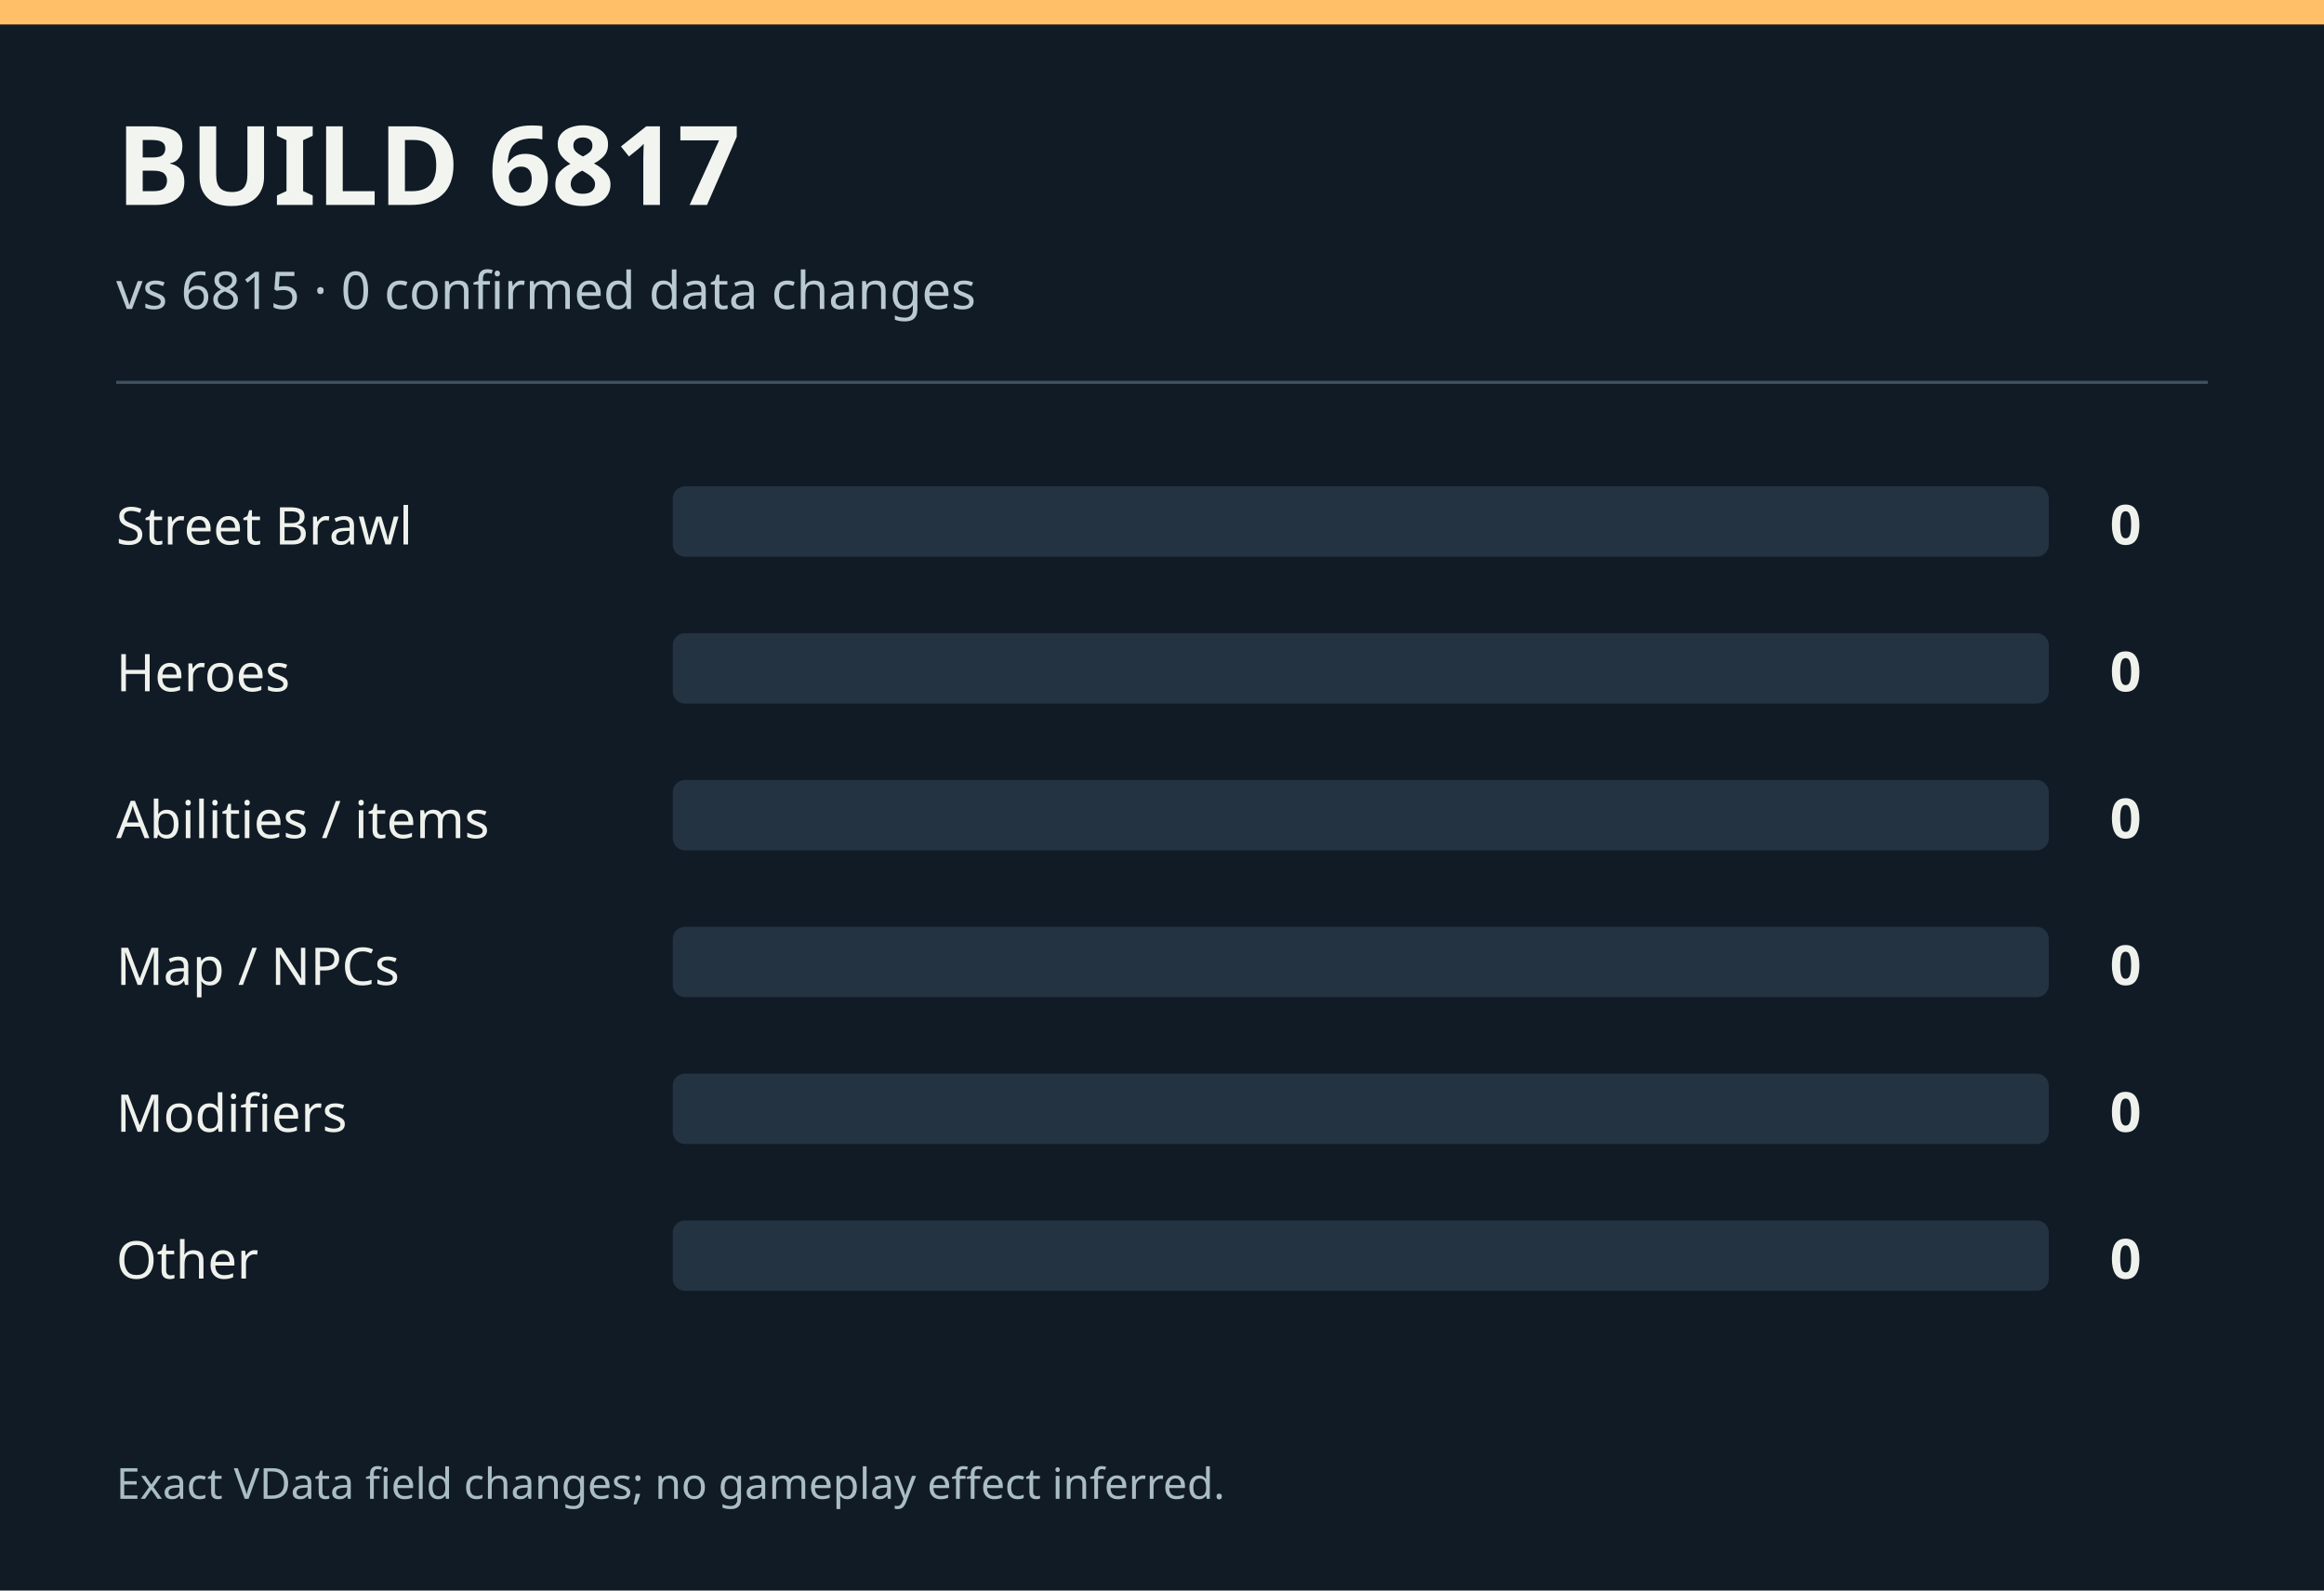
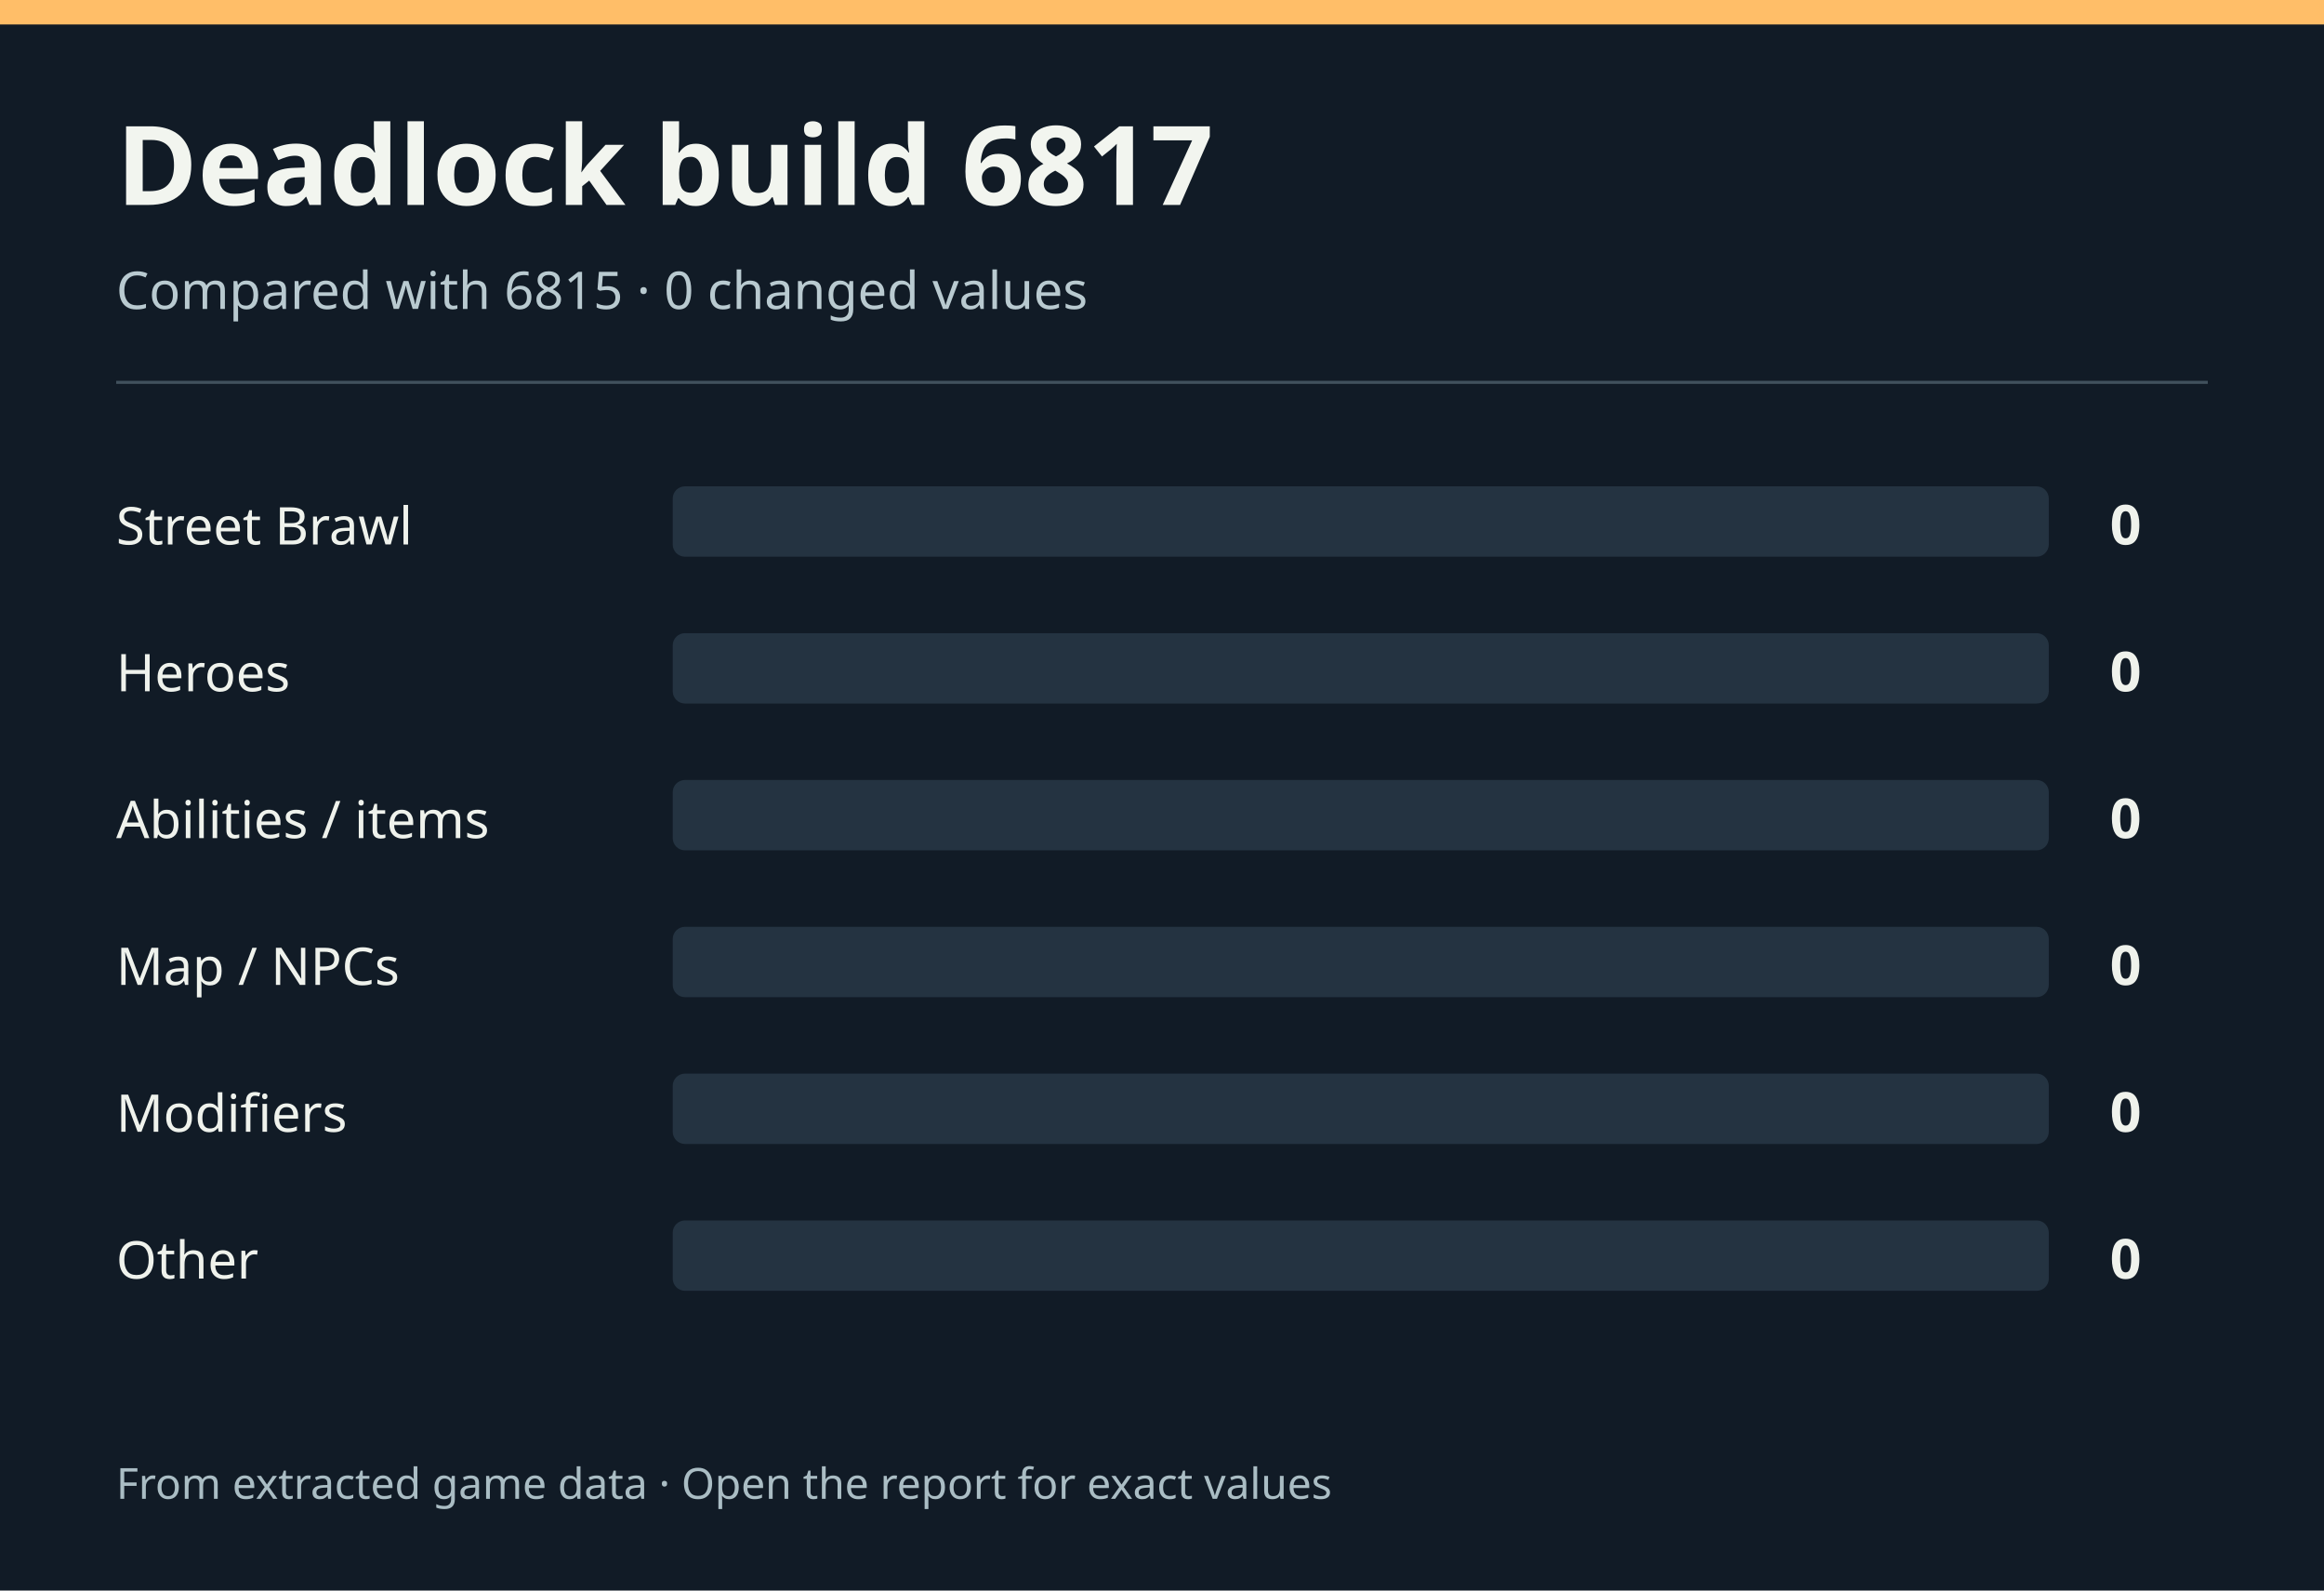
<svg xmlns="http://www.w3.org/2000/svg" width="760" height="520" viewBox="0 0 760 520" role="img" aria-label="Deadlock build 6817 change summary">
  <style>.title{font:700 36px system-ui;fill:#f2f5ef}.sub{font:17px system-ui;fill:#b9cad0}.label{font:17px system-ui;fill:#eff2ec}.count{font:700 18px system-ui;fill:#eff2ec}.foot{font:14px system-ui;fill:#aabdc4}</style>
  <rect width="760" height="520" fill="#111b26" />
  <rect x="0" width="760" height="8" fill="#ffbe68" />
-   <text x="38" y="67" class="title">BUILD 6817</text>
-   <text x="38" y="101" class="sub">vs 6815 · 0 confirmed data changes</text>
+   <text x="38" y="67" class="title">Deadlock build 6817</text>
+   <text x="38" y="101" class="sub">Compared with 6815 · 0 changed values</text>
  <line x1="38" x2="722" y1="125" y2="125" stroke="#41515d" />
  <text x="38" y="178" class="label">Street Brawl</text>
  <rect x="220" y="159" width="450" height="23" rx="4" fill="#243341" />
  <rect x="220" y="159" width="0" height="23" rx="4" fill="#ffbe68" />
  <text x="690" y="178" class="count">0</text>
  <text x="38" y="226" class="label">Heroes</text>
  <rect x="220" y="207" width="450" height="23" rx="4" fill="#243341" />
  <rect x="220" y="207" width="0" height="23" rx="4" fill="#73d9d1" />
  <text x="690" y="226" class="count">0</text>
  <text x="38" y="274" class="label">Abilities / items</text>
  <rect x="220" y="255" width="450" height="23" rx="4" fill="#243341" />
  <rect x="220" y="255" width="0" height="23" rx="4" fill="#73d9d1" />
  <text x="690" y="274" class="count">0</text>
  <text x="38" y="322" class="label">Map / NPCs</text>
  <rect x="220" y="303" width="450" height="23" rx="4" fill="#243341" />
  <rect x="220" y="303" width="0" height="23" rx="4" fill="#73d9d1" />
  <text x="690" y="322" class="count">0</text>
  <text x="38" y="370" class="label">Modifiers</text>
  <rect x="220" y="351" width="450" height="23" rx="4" fill="#243341" />
  <rect x="220" y="351" width="0" height="23" rx="4" fill="#73d9d1" />
  <text x="690" y="370" class="count">0</text>
  <text x="38" y="418" class="label">Other</text>
  <rect x="220" y="399" width="450" height="23" rx="4" fill="#243341" />
  <rect x="220" y="399" width="0" height="23" rx="4" fill="#73d9d1" />
  <text x="690" y="418" class="count">0</text>
-   <text x="38" y="490" class="foot">Exact VData field changes; no gameplay effect inferred.</text>
+   <text x="38" y="490" class="foot">From extracted game data · Open the report for exact values</text>
</svg>
